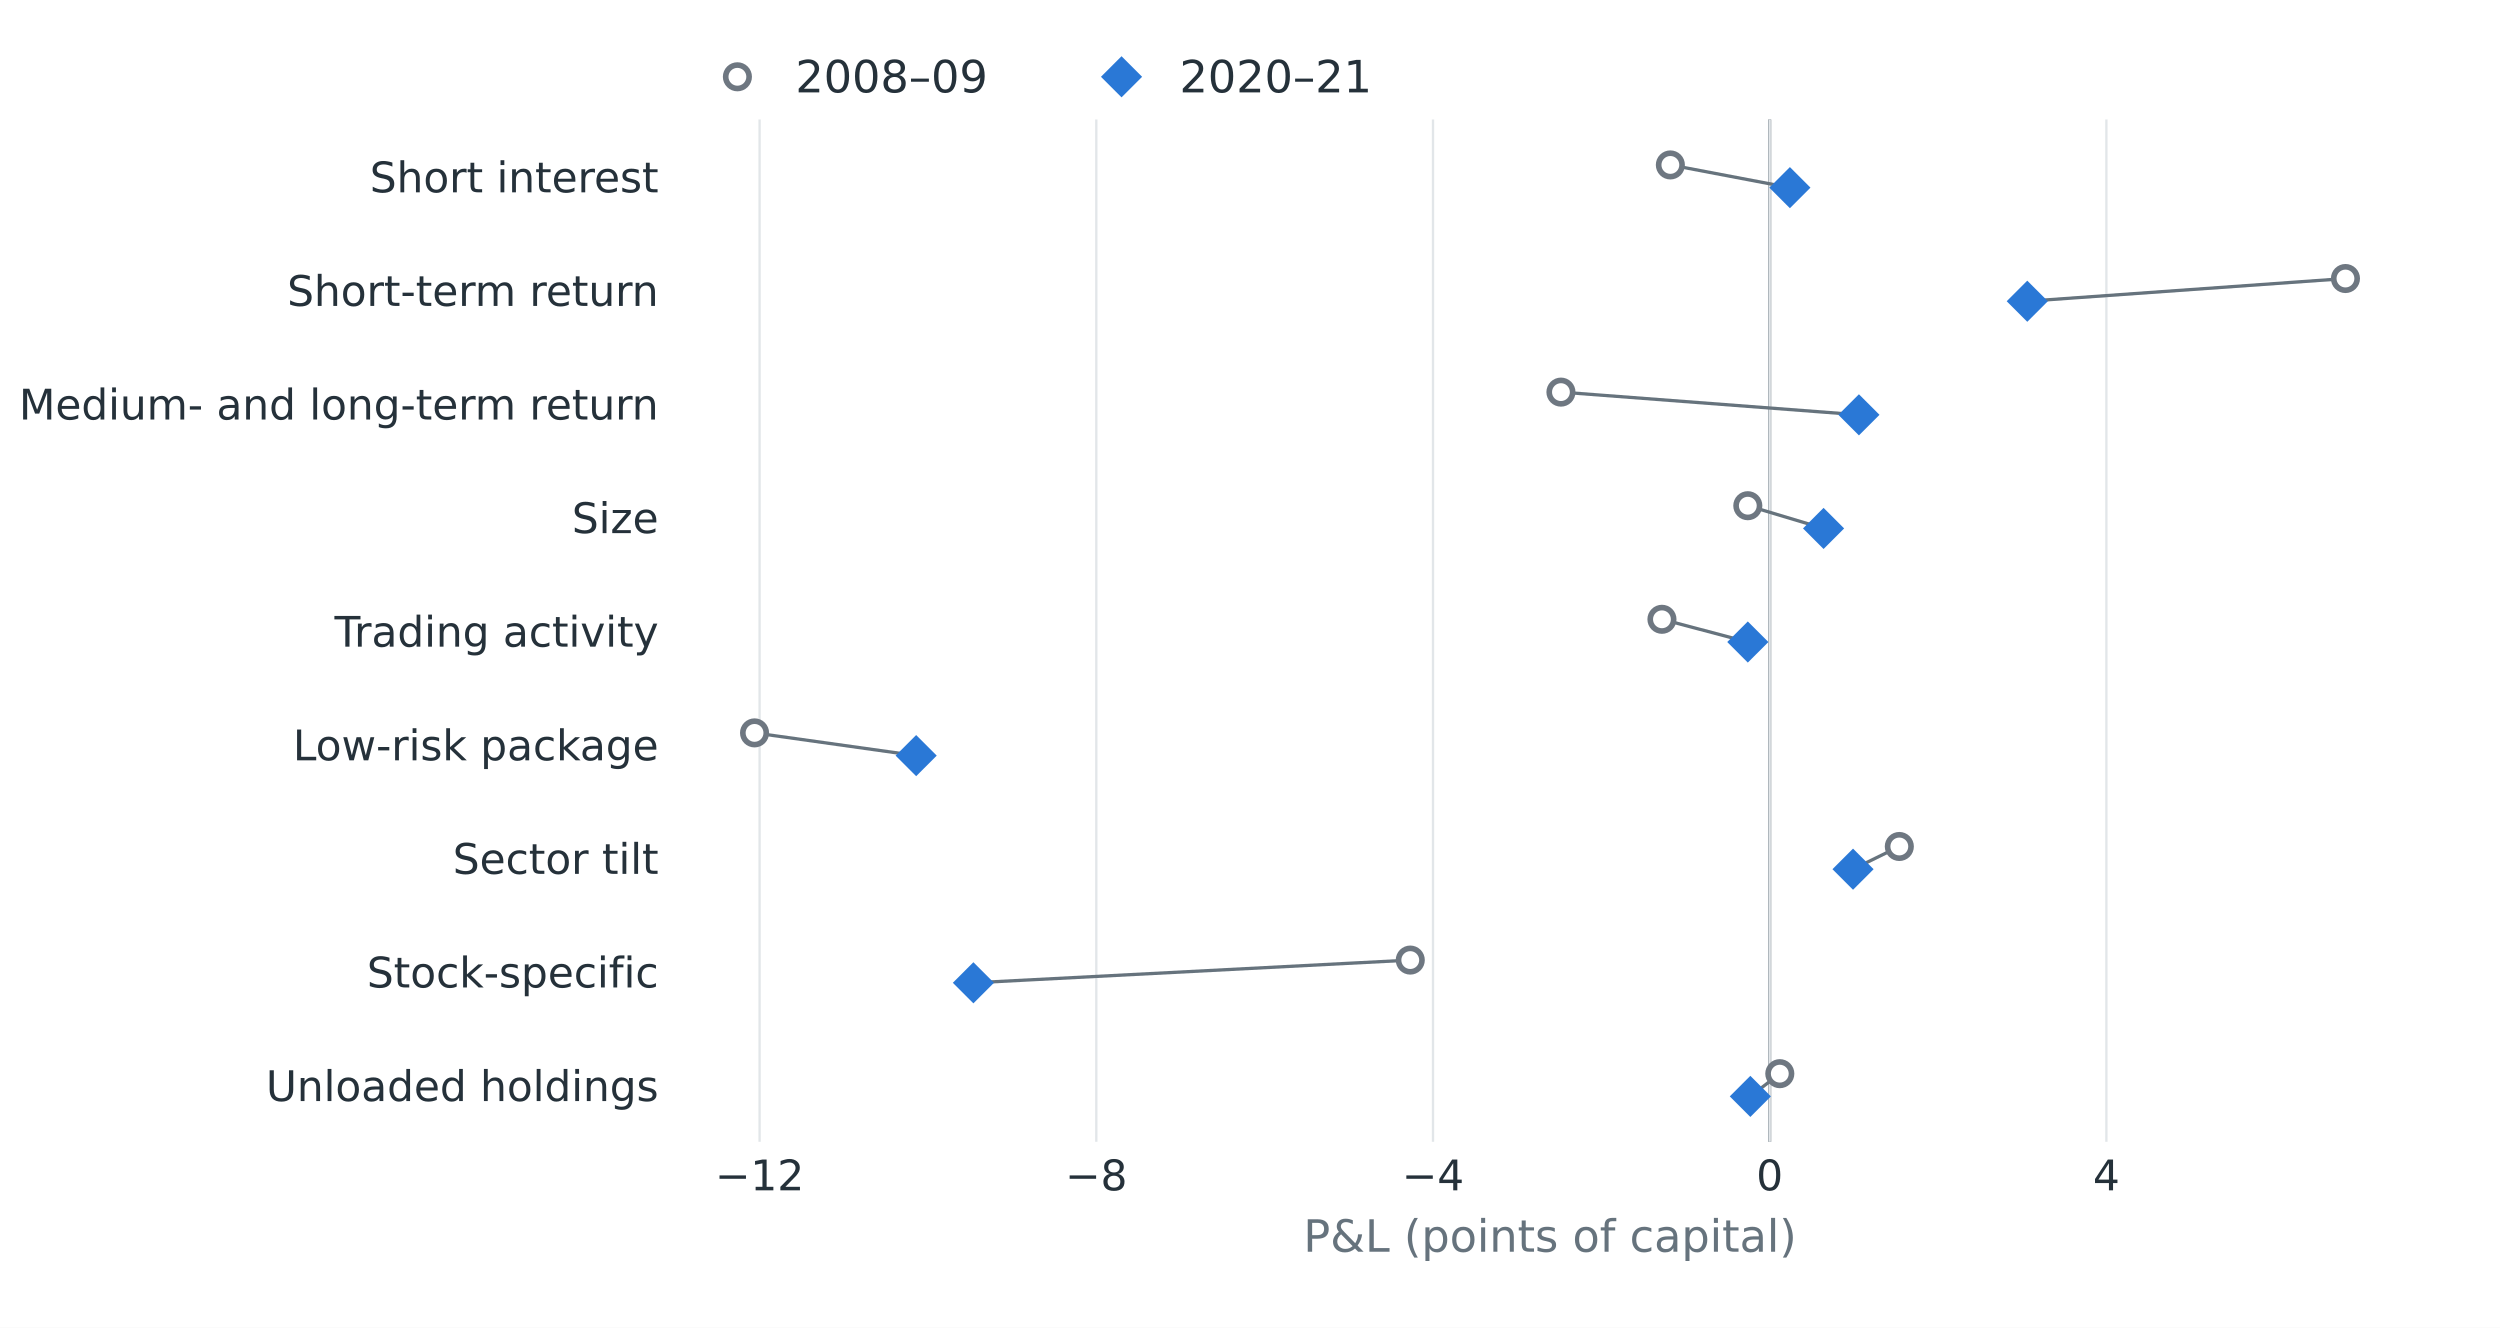
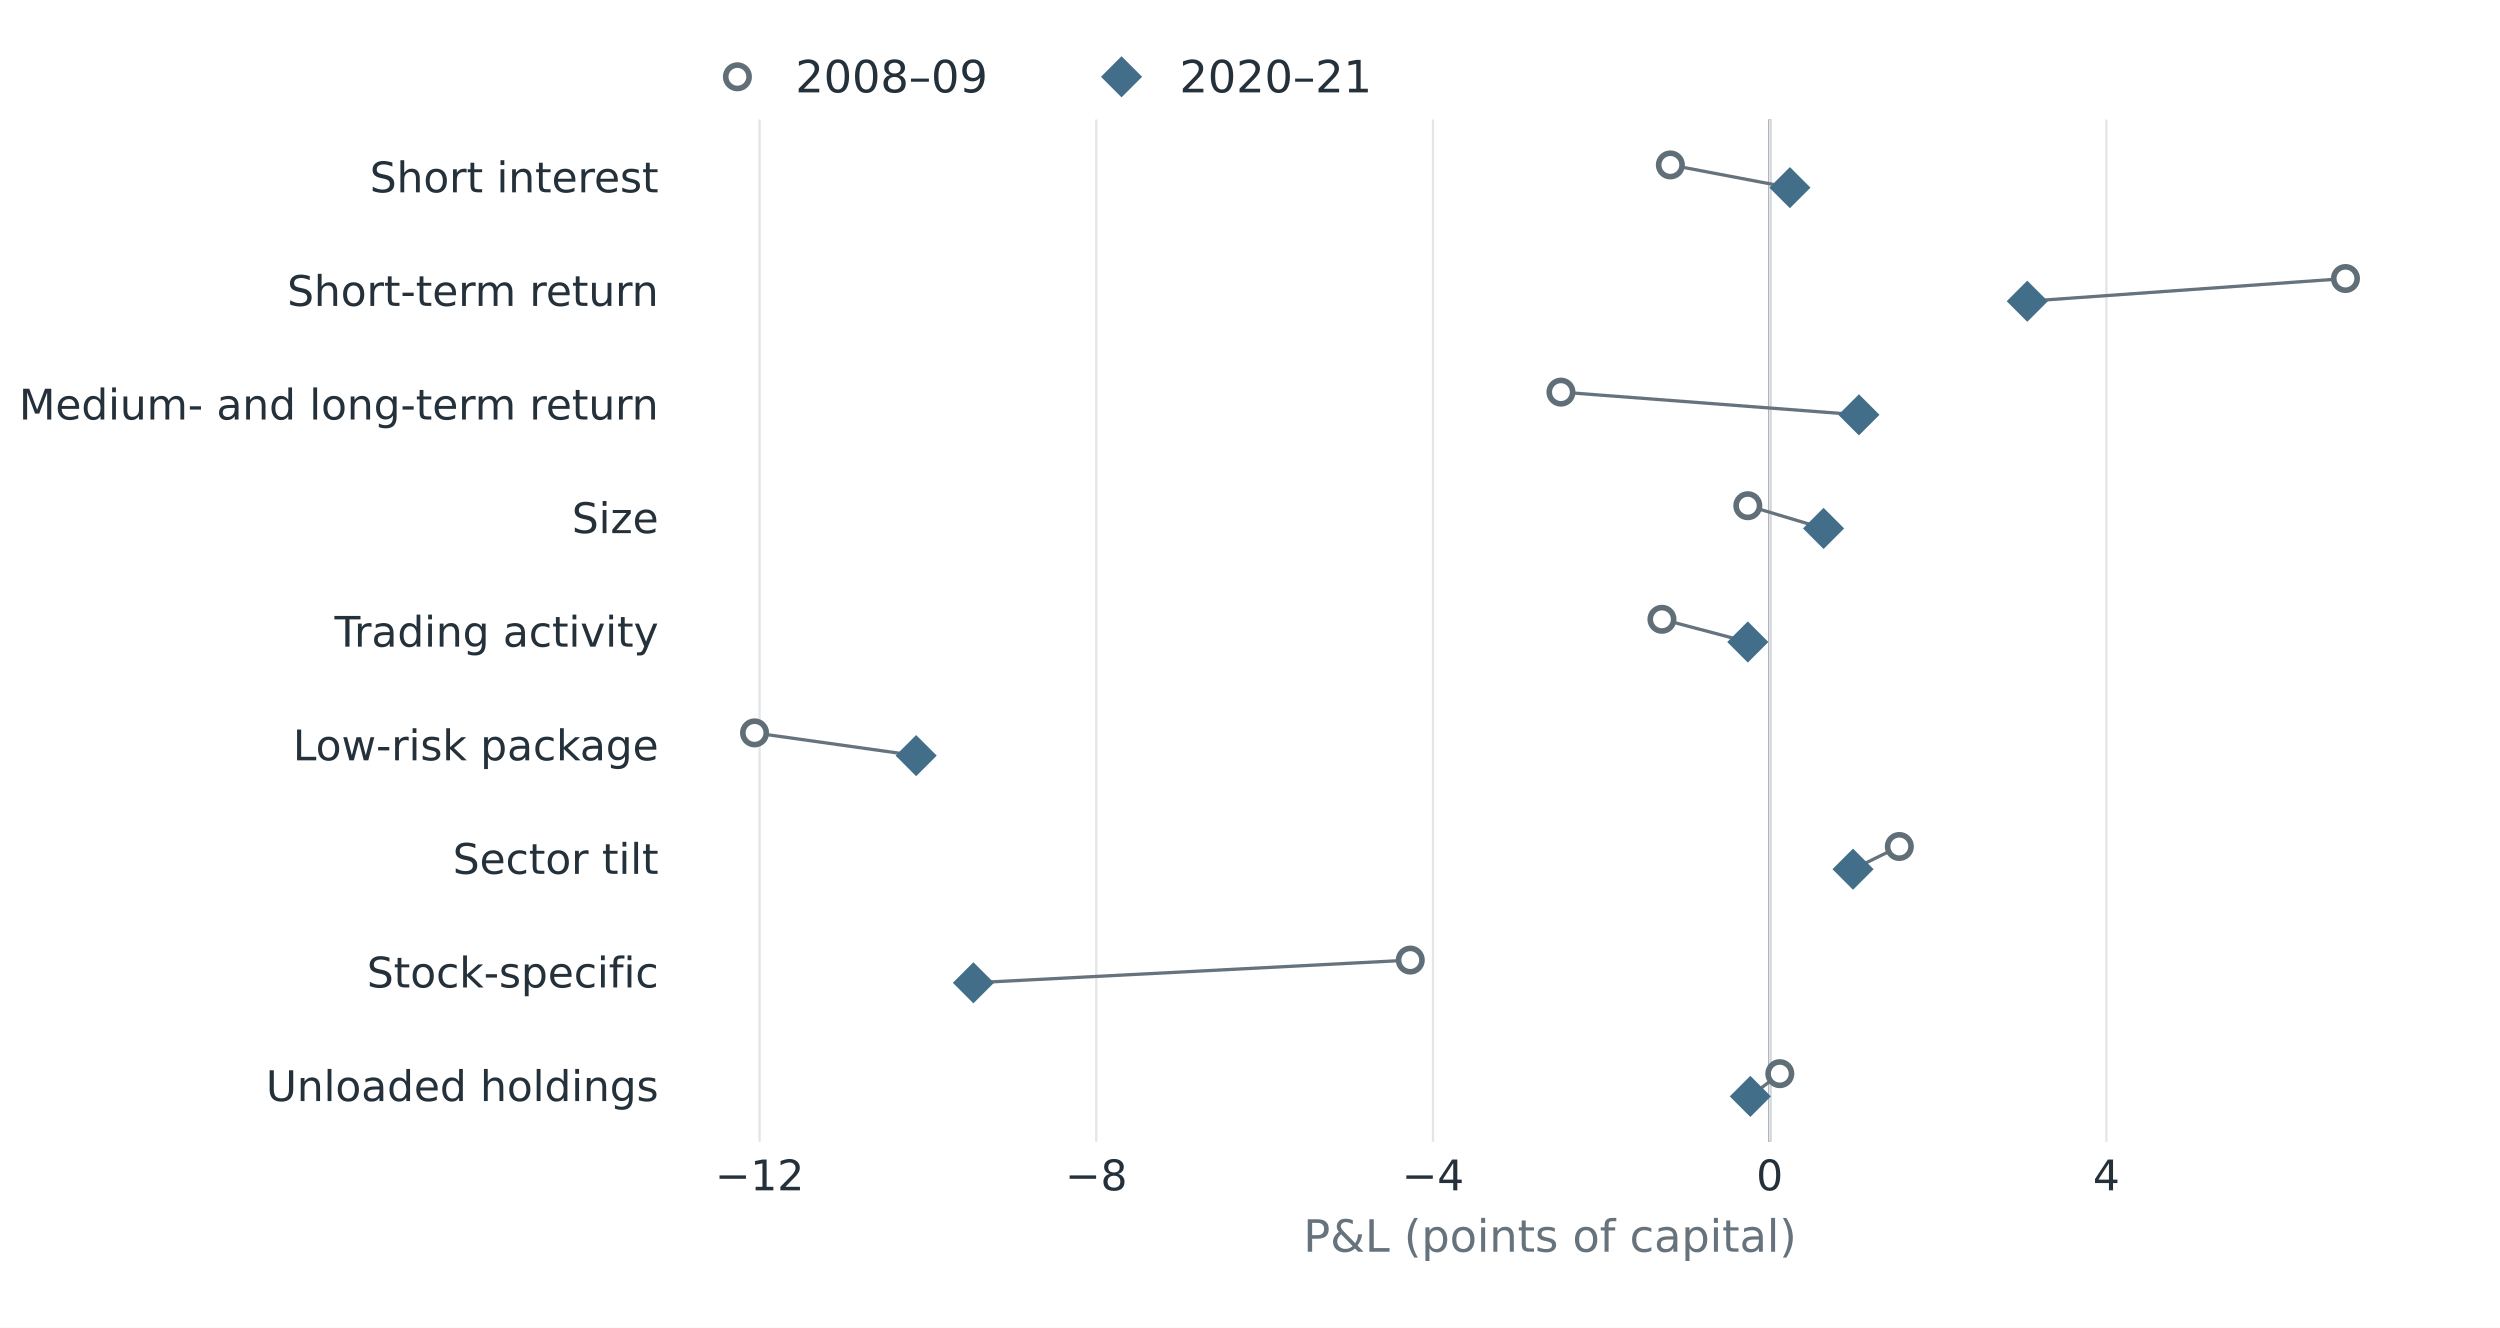
<svg xmlns="http://www.w3.org/2000/svg" xmlns:xlink="http://www.w3.org/1999/xlink" width="532.8pt" height="282.96pt" viewBox="0 0 532.8 282.96" version="1.1">
  <defs>
    <style type="text/css">*{stroke-linejoin: round; stroke-linecap: butt}</style>
  </defs>
  <g id="figure_1">
    <g id="patch_1">
      <path d="M 0 282.96 L 532.8 282.96 L 532.8 0 L 0 0 z " style="fill: #ffffff" />
    </g>
    <g id="axes_1">
      <g id="patch_2">
        <path d="M 143.856 243.346 L 516.816 243.346 L 516.816 25.466 L 143.856 25.466 z " style="fill: #ffffff" />
      </g>
      <g id="line2d_1">
        <path d="M 377.158 243.346 L 377.158 25.466 " clip-path="url(#pfbfcef983d)" style="fill: none; stroke: #66737d; stroke-width: 0.65; stroke-linecap: square" />
      </g>
      <g id="matplotlib.axis_1">
        <g id="xtick_1">
          <g id="line2d_2">
            <path d="M 161.885 243.346 L 161.885 25.466 " clip-path="url(#pfbfcef983d)" style="fill: none; stroke: #e2e6e9; stroke-width: 0.5; stroke-linecap: square" />
          </g>
          <g id="line2d_3" />
          <g id="text_1">
            <text style="font-size: 9px; font-family: 'DejaVu Sans'; text-anchor: middle; fill: #25313a" x="161.885" y="253.684" transform="rotate(-0 161.8851 253.6842)">−12</text>
          </g>
        </g>
        <g id="xtick_2">
          <g id="line2d_4">
            <path d="M 233.643 243.346 L 233.643 25.466 " clip-path="url(#pfbfcef983d)" style="fill: none; stroke: #e2e6e9; stroke-width: 0.5; stroke-linecap: square" />
          </g>
          <g id="line2d_5" />
          <g id="text_2">
            <text style="font-size: 9px; font-family: 'DejaVu Sans'; text-anchor: middle; fill: #25313a" x="233.643" y="253.684" transform="rotate(-0 233.6427 253.6842)">−8</text>
          </g>
        </g>
        <g id="xtick_3">
          <g id="line2d_6">
            <path d="M 305.4 243.346 L 305.4 25.466 " clip-path="url(#pfbfcef983d)" style="fill: none; stroke: #e2e6e9; stroke-width: 0.5; stroke-linecap: square" />
          </g>
          <g id="line2d_7" />
          <g id="text_3">
            <text style="font-size: 9px; font-family: 'DejaVu Sans'; text-anchor: middle; fill: #25313a" x="305.4" y="253.684" transform="rotate(-0 305.4002 253.6842)">−4</text>
          </g>
        </g>
        <g id="xtick_4">
          <g id="line2d_8">
            <path d="M 377.158 243.346 L 377.158 25.466 " clip-path="url(#pfbfcef983d)" style="fill: none; stroke: #e2e6e9; stroke-width: 0.5; stroke-linecap: square" />
          </g>
          <g id="line2d_9" />
          <g id="text_4">
            <text style="font-size: 9px; font-family: 'DejaVu Sans'; text-anchor: middle; fill: #25313a" x="377.158" y="253.684" transform="rotate(-0 377.1578 253.6842)">0</text>
          </g>
        </g>
        <g id="xtick_5">
          <g id="line2d_10">
            <path d="M 448.915 243.346 L 448.915 25.466 " clip-path="url(#pfbfcef983d)" style="fill: none; stroke: #e2e6e9; stroke-width: 0.5; stroke-linecap: square" />
          </g>
          <g id="line2d_11" />
          <g id="text_5">
            <text style="font-size: 9px; font-family: 'DejaVu Sans'; text-anchor: middle; fill: #25313a" x="448.915" y="253.684" transform="rotate(-0 448.9154 253.6842)">4</text>
          </g>
        </g>
        <g id="text_6">
          <text style="font-size: 9.5px; font-family: 'DejaVu Sans'; text-anchor: middle; fill: #66737d" x="330.336" y="266.774" transform="rotate(-0 330.336 266.7744)">P&amp;L (points of capital)</text>
        </g>
      </g>
      <g id="matplotlib.axis_2">
        <g id="ytick_1">
          <g id="line2d_12" />
          <g id="text_7">
            <text style="font-size: 9px; font-family: 'DejaVu Sans'; text-anchor: end; fill: #25313a" x="140.356" y="40.99" transform="rotate(-0 140.356 40.9901)">Short interest</text>
          </g>
        </g>
        <g id="ytick_2">
          <g id="line2d_13" />
          <g id="text_8">
            <text style="font-size: 9px; font-family: 'DejaVu Sans'; text-anchor: end; fill: #25313a" x="140.356" y="65.199" transform="rotate(-0 140.356 65.1989)">Short-term return</text>
          </g>
        </g>
        <g id="ytick_3">
          <g id="line2d_14" />
          <g id="text_9">
            <text style="font-size: 9px; font-family: 'DejaVu Sans'; text-anchor: end; fill: #25313a" x="140.356" y="89.408" transform="rotate(-0 140.356 89.4077)">Medium- and long-term return</text>
          </g>
        </g>
        <g id="ytick_4">
          <g id="line2d_15" />
          <g id="text_10">
            <text style="font-size: 9px; font-family: 'DejaVu Sans'; text-anchor: end; fill: #25313a" x="140.356" y="113.616" transform="rotate(-0 140.356 113.6165)">Size</text>
          </g>
        </g>
        <g id="ytick_5">
          <g id="line2d_16" />
          <g id="text_11">
            <text style="font-size: 9px; font-family: 'DejaVu Sans'; text-anchor: end; fill: #25313a" x="140.356" y="137.825" transform="rotate(-0 140.356 137.8253)">Trading activity</text>
          </g>
        </g>
        <g id="ytick_6">
          <g id="line2d_17" />
          <g id="text_12">
            <text style="font-size: 9px; font-family: 'DejaVu Sans'; text-anchor: end; fill: #25313a" x="140.356" y="162.034" transform="rotate(-0 140.356 162.0341)">Low-risk package</text>
          </g>
        </g>
        <g id="ytick_7">
          <g id="line2d_18" />
          <g id="text_13">
            <text style="font-size: 9px; font-family: 'DejaVu Sans'; text-anchor: end; fill: #25313a" x="140.356" y="186.243" transform="rotate(-0 140.356 186.2429)">Sector tilt</text>
          </g>
        </g>
        <g id="ytick_8">
          <g id="line2d_19" />
          <g id="text_14">
            <text style="font-size: 9px; font-family: 'DejaVu Sans'; text-anchor: end; fill: #25313a" x="140.356" y="210.452" transform="rotate(-0 140.356 210.4517)">Stock-specific</text>
          </g>
        </g>
        <g id="ytick_9">
          <g id="line2d_20" />
          <g id="text_15">
            <text style="font-size: 9px; font-family: 'DejaVu Sans'; text-anchor: end; fill: #25313a" x="140.356" y="234.66" transform="rotate(-0 140.356 234.6605)">Unloaded holdings</text>
          </g>
        </g>
      </g>
      <g id="line2d_21">
        <path d="M 355.989 35.15 L 381.463 39.992 " clip-path="url(#pfbfcef983d)" style="fill: none; stroke: #66737d; stroke-width: 0.7; stroke-linecap: square" />
      </g>
      <g id="line2d_22">
        <path d="M 499.863 59.359 L 432.052 64.2 " clip-path="url(#pfbfcef983d)" style="fill: none; stroke: #66737d; stroke-width: 0.7; stroke-linecap: square" />
      </g>
      <g id="line2d_23">
        <path d="M 332.668 83.568 L 396.174 88.409 " clip-path="url(#pfbfcef983d)" style="fill: none; stroke: #66737d; stroke-width: 0.7; stroke-linecap: square" />
      </g>
      <g id="line2d_24">
        <path d="M 372.494 107.776 L 388.639 112.618 " clip-path="url(#pfbfcef983d)" style="fill: none; stroke: #66737d; stroke-width: 0.7; stroke-linecap: square" />
      </g>
      <g id="line2d_25">
        <path d="M 354.195 131.985 L 372.494 136.827 " clip-path="url(#pfbfcef983d)" style="fill: none; stroke: #66737d; stroke-width: 0.7; stroke-linecap: square" />
      </g>
      <g id="line2d_26">
        <path d="M 160.809 156.194 L 195.252 161.036 " clip-path="url(#pfbfcef983d)" style="fill: none; stroke: #66737d; stroke-width: 0.7; stroke-linecap: square" />
      </g>
      <g id="line2d_27">
        <path d="M 404.784 180.403 L 394.918 185.244 " clip-path="url(#pfbfcef983d)" style="fill: none; stroke: #66737d; stroke-width: 0.7; stroke-linecap: square" />
      </g>
      <g id="line2d_28">
        <path d="M 300.557 204.612 L 207.451 209.453 " clip-path="url(#pfbfcef983d)" style="fill: none; stroke: #66737d; stroke-width: 0.7; stroke-linecap: square" />
      </g>
      <g id="line2d_29">
        <path d="M 379.311 228.82 L 373.032 233.662 " clip-path="url(#pfbfcef983d)" style="fill: none; stroke: #66737d; stroke-width: 0.7; stroke-linecap: square" />
      </g>
      <g id="line2d_30">
        <defs>
-           <path id="m82a8295e38" d="M 0 2.5 C 0.663 2.5 1.299 2.237 1.768 1.768 C 2.237 1.299 2.5 0.663 2.5 0 C 2.5 -0.663 2.237 -1.299 1.768 -1.768 C 1.299 -2.237 0.663 -2.5 0 -2.5 C -0.663 -2.5 -1.299 -2.237 -1.768 -1.768 C -2.237 -1.299 -2.5 -0.663 -2.5 0 C -2.5 0.663 -2.237 1.299 -1.768 1.768 C -1.299 2.237 -0.663 2.5 0 2.5 z " style="stroke: #6e7781; stroke-width: 1.2" />
+           <path id="mc249ba5d79" d="M 0 2.5 C 0.663 2.5 1.299 2.237 1.768 1.768 C 2.237 1.299 2.5 0.663 2.5 0 C 2.5 -0.663 2.237 -1.299 1.768 -1.768 C 1.299 -2.237 0.663 -2.5 0 -2.5 C -0.663 -2.5 -1.299 -2.237 -1.768 -1.768 C -2.237 -1.299 -2.5 -0.663 -2.5 0 C -2.5 0.663 -2.237 1.299 -1.768 1.768 C -1.299 2.237 -0.663 2.5 0 2.5 z " style="stroke: #606e77; stroke-width: 1.2" />
        </defs>
        <g clip-path="url(#pfbfcef983d)">
-           <use xlink:href="#m82a8295e38" x="355.989" y="35.15" style="fill: #ffffff; stroke: #6e7781; stroke-width: 1.2" />
-           <use xlink:href="#m82a8295e38" x="499.863" y="59.359" style="fill: #ffffff; stroke: #6e7781; stroke-width: 1.2" />
-           <use xlink:href="#m82a8295e38" x="332.668" y="83.568" style="fill: #ffffff; stroke: #6e7781; stroke-width: 1.2" />
-           <use xlink:href="#m82a8295e38" x="372.494" y="107.776" style="fill: #ffffff; stroke: #6e7781; stroke-width: 1.2" />
-           <use xlink:href="#m82a8295e38" x="354.195" y="131.985" style="fill: #ffffff; stroke: #6e7781; stroke-width: 1.2" />
-           <use xlink:href="#m82a8295e38" x="160.809" y="156.194" style="fill: #ffffff; stroke: #6e7781; stroke-width: 1.2" />
-           <use xlink:href="#m82a8295e38" x="404.784" y="180.403" style="fill: #ffffff; stroke: #6e7781; stroke-width: 1.2" />
-           <use xlink:href="#m82a8295e38" x="300.557" y="204.612" style="fill: #ffffff; stroke: #6e7781; stroke-width: 1.2" />
-           <use xlink:href="#m82a8295e38" x="379.311" y="228.82" style="fill: #ffffff; stroke: #6e7781; stroke-width: 1.2" />
+           <use xlink:href="#mc249ba5d79" x="355.989" y="35.15" style="fill: #ffffff; stroke: #606e77; stroke-width: 1.2" />
+           <use xlink:href="#mc249ba5d79" x="499.863" y="59.359" style="fill: #ffffff; stroke: #606e77; stroke-width: 1.2" />
+           <use xlink:href="#mc249ba5d79" x="332.668" y="83.568" style="fill: #ffffff; stroke: #606e77; stroke-width: 1.2" />
+           <use xlink:href="#mc249ba5d79" x="372.494" y="107.776" style="fill: #ffffff; stroke: #606e77; stroke-width: 1.2" />
+           <use xlink:href="#mc249ba5d79" x="354.195" y="131.985" style="fill: #ffffff; stroke: #606e77; stroke-width: 1.2" />
+           <use xlink:href="#mc249ba5d79" x="160.809" y="156.194" style="fill: #ffffff; stroke: #606e77; stroke-width: 1.2" />
+           <use xlink:href="#mc249ba5d79" x="404.784" y="180.403" style="fill: #ffffff; stroke: #606e77; stroke-width: 1.2" />
+           <use xlink:href="#mc249ba5d79" x="300.557" y="204.612" style="fill: #ffffff; stroke: #606e77; stroke-width: 1.2" />
+           <use xlink:href="#mc249ba5d79" x="379.311" y="228.82" style="fill: #ffffff; stroke: #606e77; stroke-width: 1.2" />
        </g>
      </g>
      <g id="line2d_31">
        <defs>
-           <path id="md197478e65" d="M -0 3.536 L 3.536 0 L 0 -3.536 L -3.536 -0 z " style="stroke: #2a78d6; stroke-width: 1.2; stroke-linejoin: miter" />
+           <path id="ma879cc70fa" d="M -0 3.536 L 3.536 0 L 0 -3.536 L -3.536 -0 z " style="stroke: #426e89; stroke-width: 1.2; stroke-linejoin: miter" />
        </defs>
        <g clip-path="url(#pfbfcef983d)">
-           <use xlink:href="#md197478e65" x="381.463" y="39.992" style="fill: #2a78d6; stroke: #2a78d6; stroke-width: 1.2; stroke-linejoin: miter" />
-           <use xlink:href="#md197478e65" x="432.052" y="64.2" style="fill: #2a78d6; stroke: #2a78d6; stroke-width: 1.2; stroke-linejoin: miter" />
-           <use xlink:href="#md197478e65" x="396.174" y="88.409" style="fill: #2a78d6; stroke: #2a78d6; stroke-width: 1.2; stroke-linejoin: miter" />
-           <use xlink:href="#md197478e65" x="388.639" y="112.618" style="fill: #2a78d6; stroke: #2a78d6; stroke-width: 1.2; stroke-linejoin: miter" />
-           <use xlink:href="#md197478e65" x="372.494" y="136.827" style="fill: #2a78d6; stroke: #2a78d6; stroke-width: 1.2; stroke-linejoin: miter" />
-           <use xlink:href="#md197478e65" x="195.252" y="161.036" style="fill: #2a78d6; stroke: #2a78d6; stroke-width: 1.2; stroke-linejoin: miter" />
-           <use xlink:href="#md197478e65" x="394.918" y="185.244" style="fill: #2a78d6; stroke: #2a78d6; stroke-width: 1.2; stroke-linejoin: miter" />
-           <use xlink:href="#md197478e65" x="207.451" y="209.453" style="fill: #2a78d6; stroke: #2a78d6; stroke-width: 1.2; stroke-linejoin: miter" />
-           <use xlink:href="#md197478e65" x="373.032" y="233.662" style="fill: #2a78d6; stroke: #2a78d6; stroke-width: 1.2; stroke-linejoin: miter" />
+           <use xlink:href="#ma879cc70fa" x="381.463" y="39.992" style="fill: #426e89; stroke: #426e89; stroke-width: 1.2; stroke-linejoin: miter" />
+           <use xlink:href="#ma879cc70fa" x="432.052" y="64.2" style="fill: #426e89; stroke: #426e89; stroke-width: 1.2; stroke-linejoin: miter" />
+           <use xlink:href="#ma879cc70fa" x="396.174" y="88.409" style="fill: #426e89; stroke: #426e89; stroke-width: 1.2; stroke-linejoin: miter" />
+           <use xlink:href="#ma879cc70fa" x="388.639" y="112.618" style="fill: #426e89; stroke: #426e89; stroke-width: 1.2; stroke-linejoin: miter" />
+           <use xlink:href="#ma879cc70fa" x="372.494" y="136.827" style="fill: #426e89; stroke: #426e89; stroke-width: 1.2; stroke-linejoin: miter" />
+           <use xlink:href="#ma879cc70fa" x="195.252" y="161.036" style="fill: #426e89; stroke: #426e89; stroke-width: 1.2; stroke-linejoin: miter" />
+           <use xlink:href="#ma879cc70fa" x="394.918" y="185.244" style="fill: #426e89; stroke: #426e89; stroke-width: 1.2; stroke-linejoin: miter" />
+           <use xlink:href="#ma879cc70fa" x="207.451" y="209.453" style="fill: #426e89; stroke: #426e89; stroke-width: 1.2; stroke-linejoin: miter" />
+           <use xlink:href="#ma879cc70fa" x="373.032" y="233.662" style="fill: #426e89; stroke: #426e89; stroke-width: 1.2; stroke-linejoin: miter" />
        </g>
      </g>
      <g id="legend_1">
        <g id="line2d_32">
          <g>
-             <use xlink:href="#m82a8295e38" x="157.156" y="16.366" style="fill: #ffffff; stroke: #6e7781; stroke-width: 1.2" />
+             <use xlink:href="#mc249ba5d79" x="157.156" y="16.366" style="fill: #ffffff; stroke: #606e77; stroke-width: 1.2" />
          </g>
        </g>
        <g id="text_16">
          <text style="font-size: 9.5px; font-family: 'DejaVu Sans'; text-anchor: start; fill: #25313a" x="169.506" y="19.691" transform="rotate(-0 169.506 19.6907)">2008–09</text>
        </g>
        <g id="line2d_33">
          <g>
-             <use xlink:href="#md197478e65" x="239.022" y="16.366" style="fill: #2a78d6; stroke: #2a78d6; stroke-width: 1.2; stroke-linejoin: miter" />
+             <use xlink:href="#ma879cc70fa" x="239.022" y="16.366" style="fill: #426e89; stroke: #426e89; stroke-width: 1.2; stroke-linejoin: miter" />
          </g>
        </g>
        <g id="text_17">
          <text style="font-size: 9.5px; font-family: 'DejaVu Sans'; text-anchor: start; fill: #25313a" x="251.372" y="19.691" transform="rotate(-0 251.3723 19.6907)">2020–21</text>
        </g>
      </g>
    </g>
  </g>
  <defs>
    <clipPath id="pfbfcef983d">
      <rect x="143.856" y="25.466" width="372.96" height="217.879" />
    </clipPath>
  </defs>
</svg>
